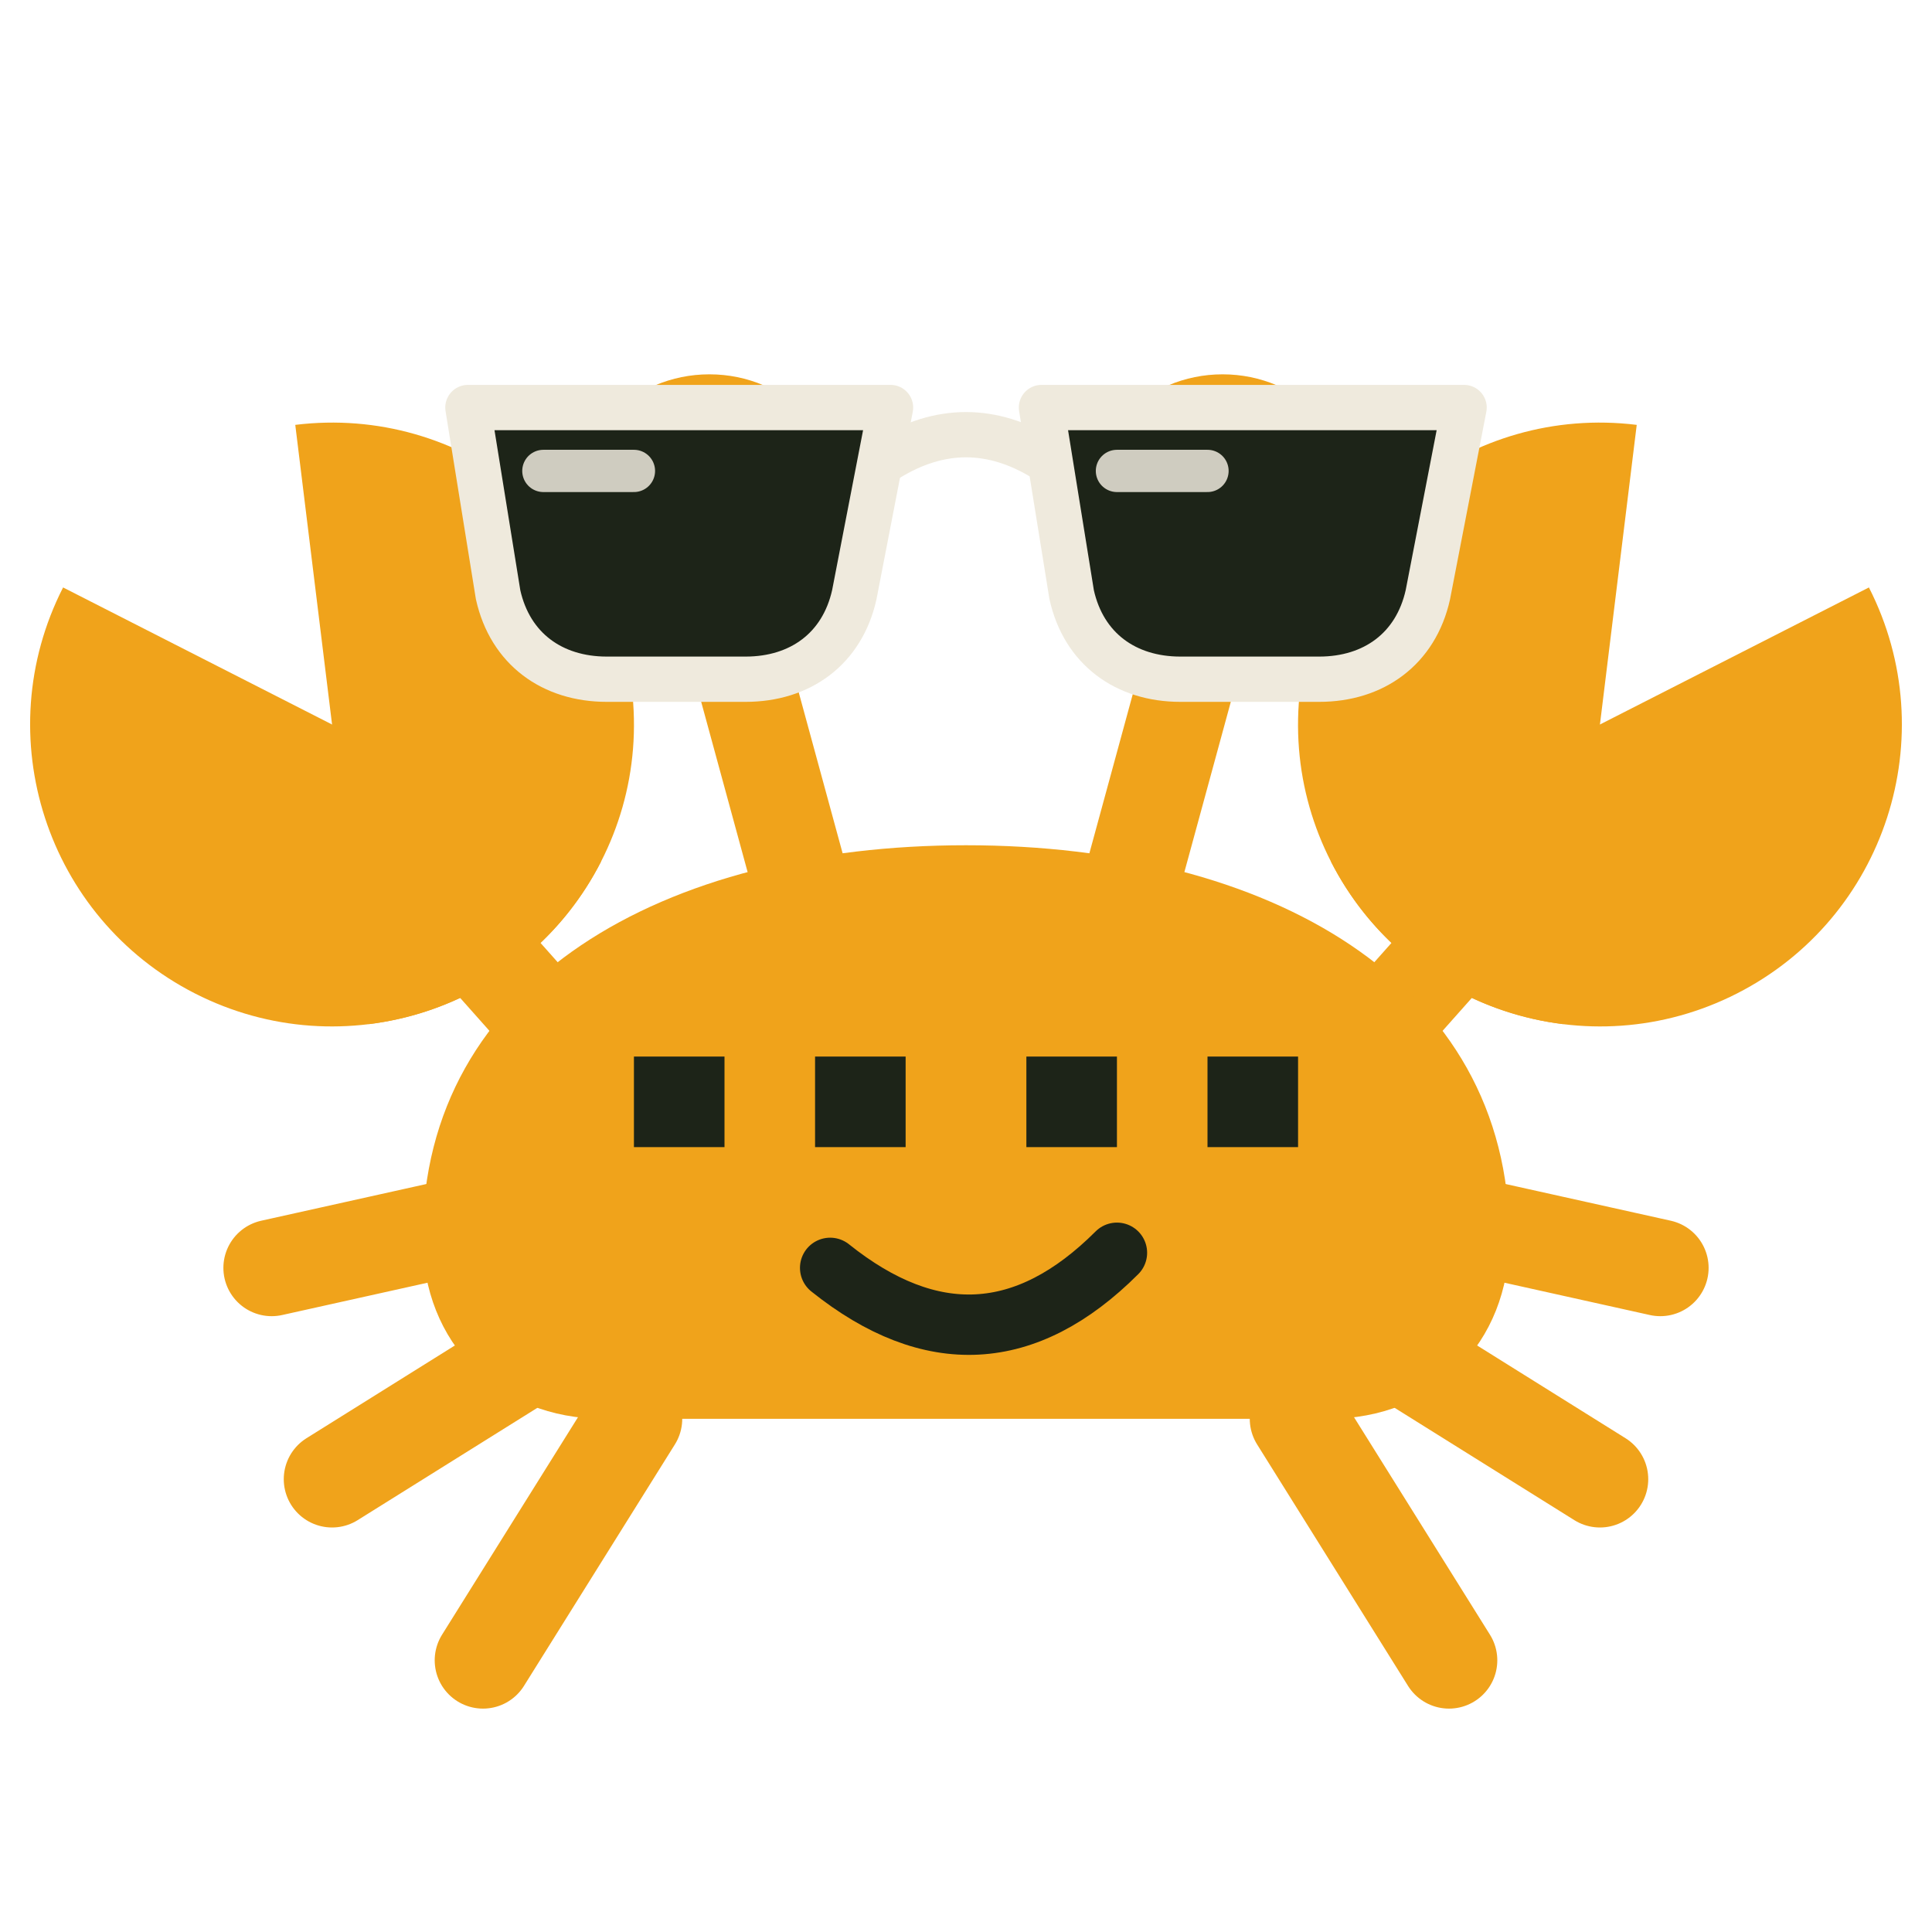
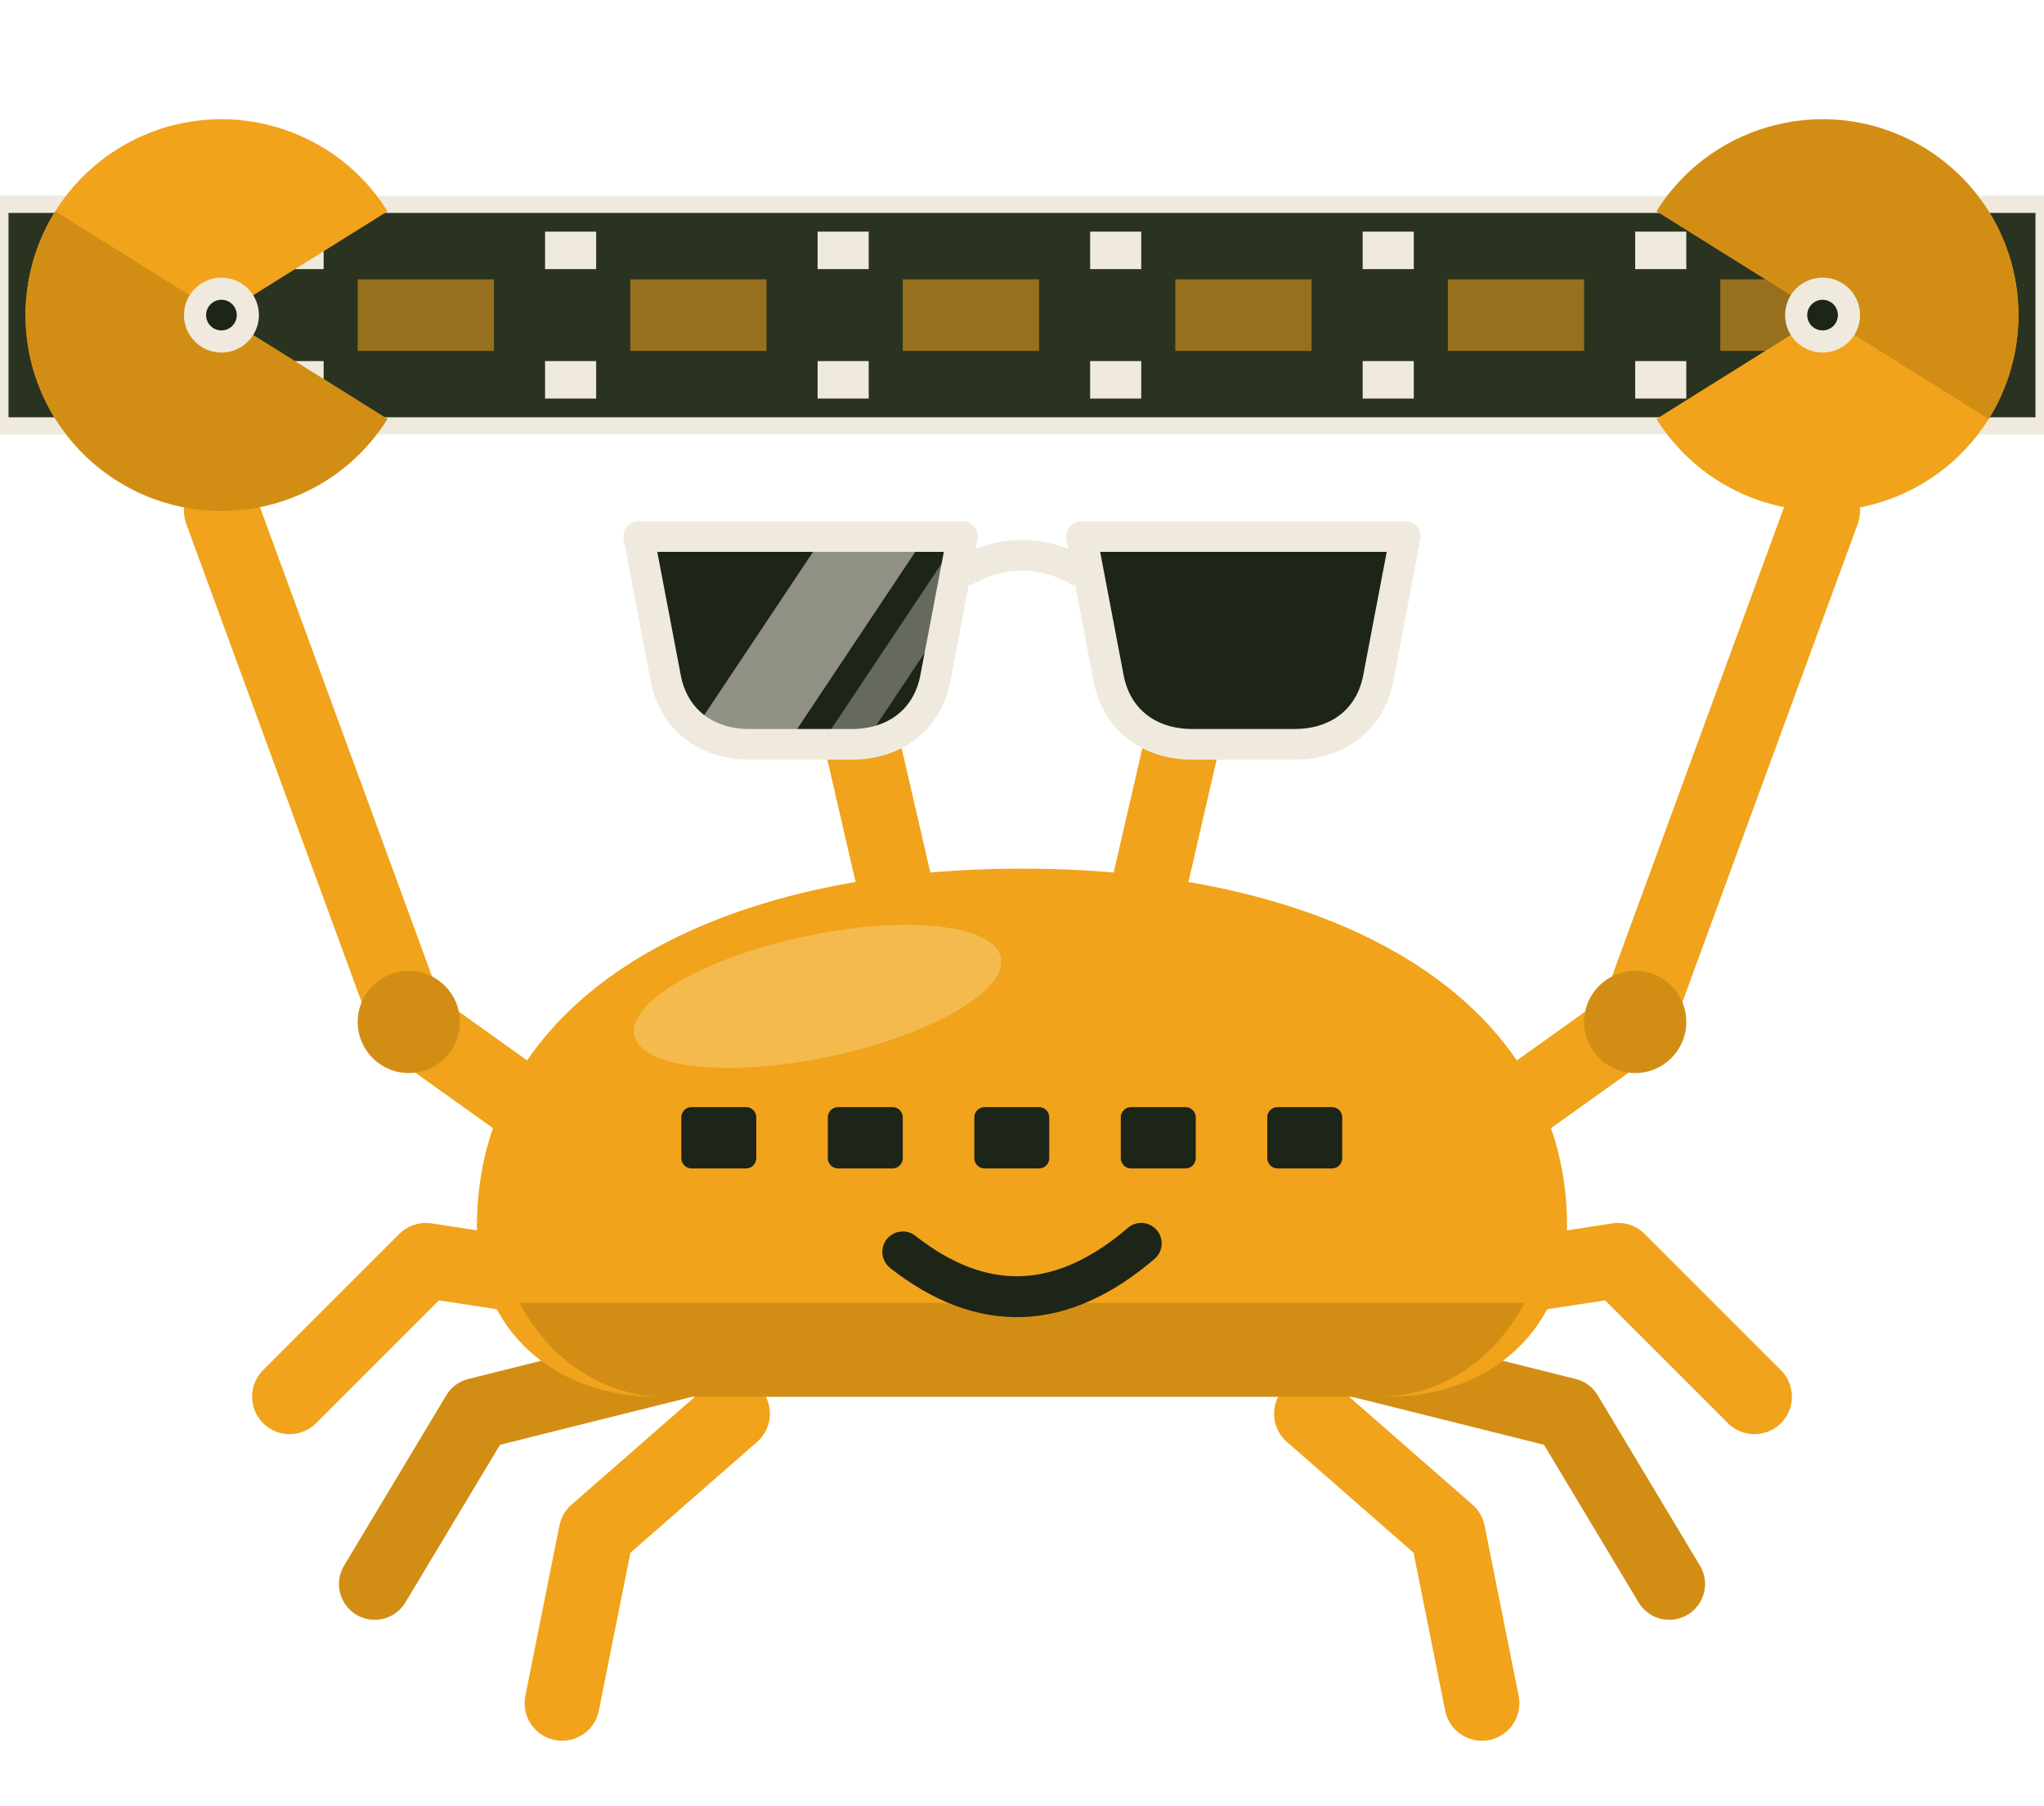
- <svg xmlns="http://www.w3.org/2000/svg" viewBox="0 0 64 64" role="img" aria-label="Clip-Studio">
+ <svg xmlns="http://www.w3.org/2000/svg" viewBox="0 0 120 106" role="img" aria-label="Clip-Studio Krabbe">
  <style>
-     .o{fill:#F0A31B}.d{fill:#1D2418}.c{fill:#EFEADD}
-     .bein{stroke:#F0A31B;stroke-width:3.2;stroke-linecap:round;fill:none}
-     .kiefer-o{transform-box:view-box;transform-origin:0 0;animation:schnipp-o 3.2s infinite}
-     .kiefer-u{transform-box:view-box;transform-origin:0 0;animation:schnipp-u 3.2s infinite}
-     
-     @keyframes schnipp-o{0%,70%,100%{transform:rotate(-28deg)}78%,86%{transform:rotate(0)}}
-     @keyframes schnipp-u{0%,70%,100%{transform:rotate(28deg)}78%,86%{transform:rotate(0)}}
-     
-     @media (prefers-reduced-motion:reduce){.kiefer-o,.kiefer-u{animation:none}}
+     .kr-o{fill:#F0A31B}.kr-o2{fill:#D28E14}.kr-hl{fill:#F7C25E}.kr-d{fill:#1D2418}.kr-c{fill:#EFEADD}
+     .kr-l{stroke:#F0A31B;stroke-width:4.4;stroke-linecap:round;stroke-linejoin:round;fill:none}
+     .kr-l2{stroke:#D28E14;stroke-width:4.2;stroke-linecap:round;stroke-linejoin:round;fill:none}
+     .kr-tv{transform-box:view-box}
+     .kr-koerper{animation:kr-hop 1.6s ease-in-out infinite}
+     .kr-bein-a{transform-origin:40px 78px;animation:kr-tap 0.8s ease-in-out infinite}
+     .kr-bein-b{transform-origin:80px 78px;animation:kr-tap 0.8s ease-in-out infinite reverse}
+     .kr-stiel-l{transform-origin:53px 54px;animation:kr-wipp 3.2s ease-in-out infinite}
+     .kr-stiel-r{transform-origin:67px 54px;animation:kr-wipp 3.2s ease-in-out infinite reverse}
+     .kr-glanz{animation:kr-glanz 4.8s ease-in-out infinite}
+     .kr-arm-l{transform-origin:38px 70px;animation:kr-arm-l 4.8s ease-in-out infinite}
+     .kr-arm-r{transform-origin:82px 70px;animation:kr-arm-r 4.8s ease-in-out infinite}
+     .kr-ko{transform-box:view-box;transform-origin:0 0;animation:kr-ko 4.8s infinite}
+     .kr-ku{transform-box:view-box;transform-origin:0 0;animation:kr-ku 4.8s infinite}
+     .kr-film{animation:kr-film 4.8s linear infinite}
+     .kr-stueck-l{transform-box:fill-box;transform-origin:50% 50%;animation:kr-fall-l 4.8s ease-in infinite}
+     .kr-stueck-r{transform-box:fill-box;transform-origin:50% 50%;animation:kr-fall-r 4.8s ease-in infinite}
+     .kr-funke{opacity:0;animation:kr-funke 4.8s infinite}
+     @keyframes kr-hop{0%,100%{transform:translateY(0)}50%{transform:translateY(-1.6px)}}
+     @keyframes kr-tap{0%,100%{transform:rotate(0)}50%{transform:rotate(-7deg)}}
+     @keyframes kr-wipp{0%,100%{transform:rotate(-4deg)}50%{transform:rotate(5deg)}}
+     @keyframes kr-glanz{0%,55%{transform:translateX(-30px)}75%,100%{transform:translateX(34px)}}
+     @keyframes kr-arm-l{0%,60%,100%{transform:rotate(0)}66%,84%{transform:rotate(9deg)}}
+     @keyframes kr-arm-r{0%,60%,100%{transform:rotate(0)}66%,84%{transform:rotate(-9deg)}}
+     @keyframes kr-ko{0%,64%,100%{transform:rotate(-32deg)}69%{transform:rotate(0)}73%{transform:rotate(-26deg)}78%,84%{transform:rotate(0)}90%{transform:rotate(-32deg)}}
+     @keyframes kr-ku{0%,64%,100%{transform:rotate(32deg)}69%{transform:rotate(0)}73%{transform:rotate(26deg)}78%,84%{transform:rotate(0)}90%{transform:rotate(32deg)}}
+     @keyframes kr-film{0%{transform:translateX(0)}100%{transform:translateX(-16px)}}
+     @keyframes kr-fall-l{0%,78%{transform:translate(0,0) rotate(0);opacity:0}79%{opacity:1}100%{transform:translate(-14px,46px) rotate(-120deg);opacity:0}}
+     @keyframes kr-fall-r{0%,78%{transform:translate(0,0) rotate(0);opacity:0}79%{opacity:1}100%{transform:translate(14px,46px) rotate(140deg);opacity:0}}
+     @keyframes kr-funke{0%,77%{opacity:0}79%{opacity:1}86%,100%{opacity:0}}
+     @media (prefers-reduced-motion:reduce){*{animation:none!important}}
  </style>
-   <path class="bein" d="M19 44l-8 5M18 40l-9 2M21 47l-5 8M45 44l8 5M46 40l9 2M43 47l5 8" />
-   <path class="bein" d="M20 36l-8-9M44 36l8-9" />
-   <g transform="translate(11 24) rotate(-125)">
-     <path class="o kiefer-o" d="M0 0L10 0A10 10 0 0 0-10 0Z" transform="rotate(-28)" />
-     <path class="o kiefer-u" d="M0 0L10 0A10 10 0 0 1-10 0Z" transform="rotate(28)" />
+   <defs>
+     <clipPath id="kr-glaeser">
+       <path d="M37.5 31.5h19l-1.6 8.4c-.5 2.4-2.4 3.8-4.9 3.8h-6c-2.5 0-4.4-1.4-4.9-3.8z M63.5 31.5h19l-1.6 8.4c-.5 2.4-2.4 3.8-4.9 3.8h-6c-2.5 0-4.4-1.4-4.9-3.8z" />
+     </clipPath>
+   </defs>
+   <g class="kr-filmband">
+     <g class="kr-film">
+       <rect x="-4" y="12" width="144" height="13" fill="#2A331F" stroke="#EFEADD" stroke-width="1" />
+       <g fill="#EFEADD">
+         <rect x="0" y="13.6" width="3" height="2.2" />
+         <rect x="16" y="13.6" width="3" height="2.2" />
+         <rect x="32" y="13.6" width="3" height="2.2" />
+         <rect x="48" y="13.6" width="3" height="2.2" />
+         <rect x="64" y="13.6" width="3" height="2.2" />
+         <rect x="80" y="13.6" width="3" height="2.2" />
+         <rect x="96" y="13.6" width="3" height="2.2" />
+         <rect x="112" y="13.6" width="3" height="2.2" />
+         <rect x="128" y="13.6" width="3" height="2.2" />
+         <rect x="0" y="21.2" width="3" height="2.2" />
+         <rect x="16" y="21.2" width="3" height="2.2" />
+         <rect x="32" y="21.2" width="3" height="2.2" />
+         <rect x="48" y="21.2" width="3" height="2.2" />
+         <rect x="64" y="21.2" width="3" height="2.2" />
+         <rect x="80" y="21.2" width="3" height="2.2" />
+         <rect x="96" y="21.2" width="3" height="2.2" />
+         <rect x="112" y="21.2" width="3" height="2.2" />
+         <rect x="128" y="21.2" width="3" height="2.2" />
+       </g>
+       <g fill="#F0A31B" opacity=".55">
+         <rect x="5" y="16.4" width="8" height="4.2" />
+         <rect x="21" y="16.4" width="8" height="4.2" />
+         <rect x="37" y="16.4" width="8" height="4.2" />
+         <rect x="53" y="16.4" width="8" height="4.2" />
+         <rect x="69" y="16.4" width="8" height="4.2" />
+         <rect x="85" y="16.4" width="8" height="4.2" />
+         <rect x="101" y="16.4" width="8" height="4.2" />
+         <rect x="117" y="16.4" width="8" height="4.2" />
+       </g>
+     </g>
+     <g class="kr-stueck-l">
+       <rect x="0" y="12" width="11" height="13" fill="#2A331F" stroke="#EFEADD" stroke-width="1" />
+       <rect x="2.5" y="16.4" width="6" height="4.2" fill="#F0A31B" opacity=".7" />
+     </g>
+     <g class="kr-stueck-r">
+       <rect x="109" y="12" width="11" height="13" fill="#2A331F" stroke="#EFEADD" stroke-width="1" />
+       <rect x="111.5" y="16.4" width="6" height="4.2" fill="#F0A31B" opacity=".7" />
+     </g>
+     <g class="kr-funke" stroke="#EFEADD" stroke-width="1.4" stroke-linecap="round">
+       <path d="M13 6l-1-4M17 7l2-3.5M9 8l-3-2" />
+       <path d="M107 6l1-4M103 7l-2-3.5M111 8l3-2" />
+     </g>
  </g>
-   <g transform="translate(53 24) rotate(-55)">
-     <path class="o kiefer-o" d="M0 0L10 0A10 10 0 0 0-10 0Z" transform="rotate(-28)" />
-     <path class="o kiefer-u" d="M0 0L10 0A10 10 0 0 1-10 0Z" transform="rotate(28)" />
+   <g class="kr-koerper">
+     <g class="kr-bein-a">
+       <path class="kr-l2" d="M40 80l-12 3-6 10" />
+       <path class="kr-l" d="M38 76l-13-2-8 8" />
+       <path class="kr-l" d="M43 83l-8 7-2 10" />
+     </g>
+     <g class="kr-bein-b">
+       <path class="kr-l2" d="M80 80l12 3 6 10" />
+       <path class="kr-l" d="M82 76l13-2 8 8" />
+       <path class="kr-l" d="M77 83l8 7 2 10" />
+     </g>
+     <g class="kr-arm-l">
+       <path class="kr-l" d="M38 70l-14-10-11-30" />
+       <circle class="kr-o2" cx="24" cy="60" r="3" />
+       <g transform="translate(13 18.5)">
+         <path class="kr-o kr-ko" d="M0 0L11.5 0A11.5 11.5 0 0 0-11.5 0Z" transform="rotate(-32)" />
+         <path class="kr-o2 kr-ku" d="M0 0L11.5 0A11.5 11.5 0 0 1-11.5 0Z" transform="rotate(32)" />
+         <circle class="kr-c" r="2.2" />
+         <circle class="kr-d" r=".9" />
+       </g>
+     </g>
+     <g class="kr-arm-r">
+       <path class="kr-l" d="M82 70l14-10 11-30" />
+       <circle class="kr-o2" cx="96" cy="60" r="3" />
+       <g transform="translate(107 18.5) rotate(180)">
+         <path class="kr-o kr-ko" d="M0 0L11.5 0A11.5 11.5 0 0 0-11.5 0Z" transform="rotate(-32)" />
+         <path class="kr-o2 kr-ku" d="M0 0L11.5 0A11.5 11.5 0 0 1-11.5 0Z" transform="rotate(32)" />
+         <circle class="kr-c" r="2.2" />
+         <circle class="kr-d" r=".9" />
+       </g>
+     </g>
+     <path class="kr-l kr-stiel-l" d="M53 54l-3-13" />
+     <path class="kr-l kr-stiel-r" d="M67 54l3-13" />
+     <path class="kr-o" d="M28 72c0-13 13-21 32-21s32 8 32 21c0 6-4.5 10-10.5 10h-43C32.5 82 28 78 28 72z" />
+     <path class="kr-o2" d="M30.5 76.5c1.8 3.4 5 5.5 8.5 5.5h42c3.5 0 6.7-2.1 8.5-5.5z" />
+     <ellipse class="kr-hl" cx="48" cy="58.5" rx="11" ry="3.6" transform="rotate(-12 48 58.5)" opacity=".75" />
+     <g class="kr-d">
+       <rect x="40" y="65" width="4.4" height="3.6" rx=".6" />
+       <rect x="48.6" y="65" width="4.4" height="3.6" rx=".6" />
+       <rect x="57.2" y="65" width="4.4" height="3.6" rx=".6" />
+       <rect x="65.8" y="65" width="4.4" height="3.6" rx=".6" />
+       <rect x="74.4" y="65" width="4.4" height="3.6" rx=".6" />
+     </g>
+     <path d="M53 73.5q7 5.5 14-.5" stroke="#1D2418" stroke-width="2.4" fill="none" stroke-linecap="round" />
+     <g>
+       <path class="kr-d" stroke="#EFEADD" stroke-width="1.8" stroke-linejoin="round" d="M37.5 31.5h19l-1.6 8.4c-.5 2.4-2.4 3.8-4.9 3.8h-6c-2.5 0-4.4-1.4-4.9-3.8z" />
+       <path class="kr-d" stroke="#EFEADD" stroke-width="1.8" stroke-linejoin="round" d="M63.5 31.5h19l-1.6 8.4c-.5 2.4-2.4 3.8-4.9 3.8h-6c-2.5 0-4.4-1.4-4.9-3.8z" />
+       <path d="M56.5 33.6q3.5-2 7 0" stroke="#EFEADD" stroke-width="1.8" fill="none" />
+       <g clip-path="url(#kr-glaeser)">
+         <g class="kr-glanz">
+           <path d="M50 29l6 0-12 18-6 0z" fill="#EFEADD" opacity=".55" />
+           <path d="M58 29l2.5 0-12 18-2.5 0z" fill="#EFEADD" opacity=".35" />
+         </g>
+       </g>
+     </g>
  </g>
-   <path class="bein" d="M27 31l-3-11M37 31l3-11" />
-   <circle class="o" cx="23.5" cy="17" r="4.6" />
-   <circle class="o" cx="40.5" cy="17" r="4.6" />
-   <path class="d" stroke="#EFEADD" stroke-width="1.5" stroke-linejoin="round" d="M15.5 13.5h14l-1.2 6.2c-.4 1.8-1.8 2.8-3.6 2.8h-4.6c-1.8 0-3.2-1-3.6-2.8z" />
-   <path class="d" stroke="#EFEADD" stroke-width="1.5" stroke-linejoin="round" d="M34.5 13.5h14l-1.2 6.2c-.4 1.8-1.8 2.8-3.6 2.8h-4.6c-1.8 0-3.2-1-3.6-2.8z" />
-   <path d="M29.4 15.2q2.6-1.6 5.2 0" stroke="#EFEADD" stroke-width="1.5" fill="none" />
-   <path d="M18 15.6l3 0M37 15.6l3 0" stroke="#EFEADD" stroke-width="1.4" stroke-linecap="round" opacity=".85" />
-   <path class="o" d="M14 41c0-8.5 8-13 18-13s18 4.5 18 13c0 3.5-2.5 6-6 6H20c-3.5 0-6-2.5-6-6z" />
-   <rect class="d" x="21" y="35" width="3" height="3" />
-   <rect class="d" x="27" y="35" width="3" height="3" />
-   <rect class="d" x="34" y="35" width="3" height="3" />
-   <rect class="d" x="40" y="35" width="3" height="3" />
-   <path d="M27.5 42q5 4 9.5-.5" stroke="#1D2418" stroke-width="2" fill="none" stroke-linecap="round" />
</svg>
